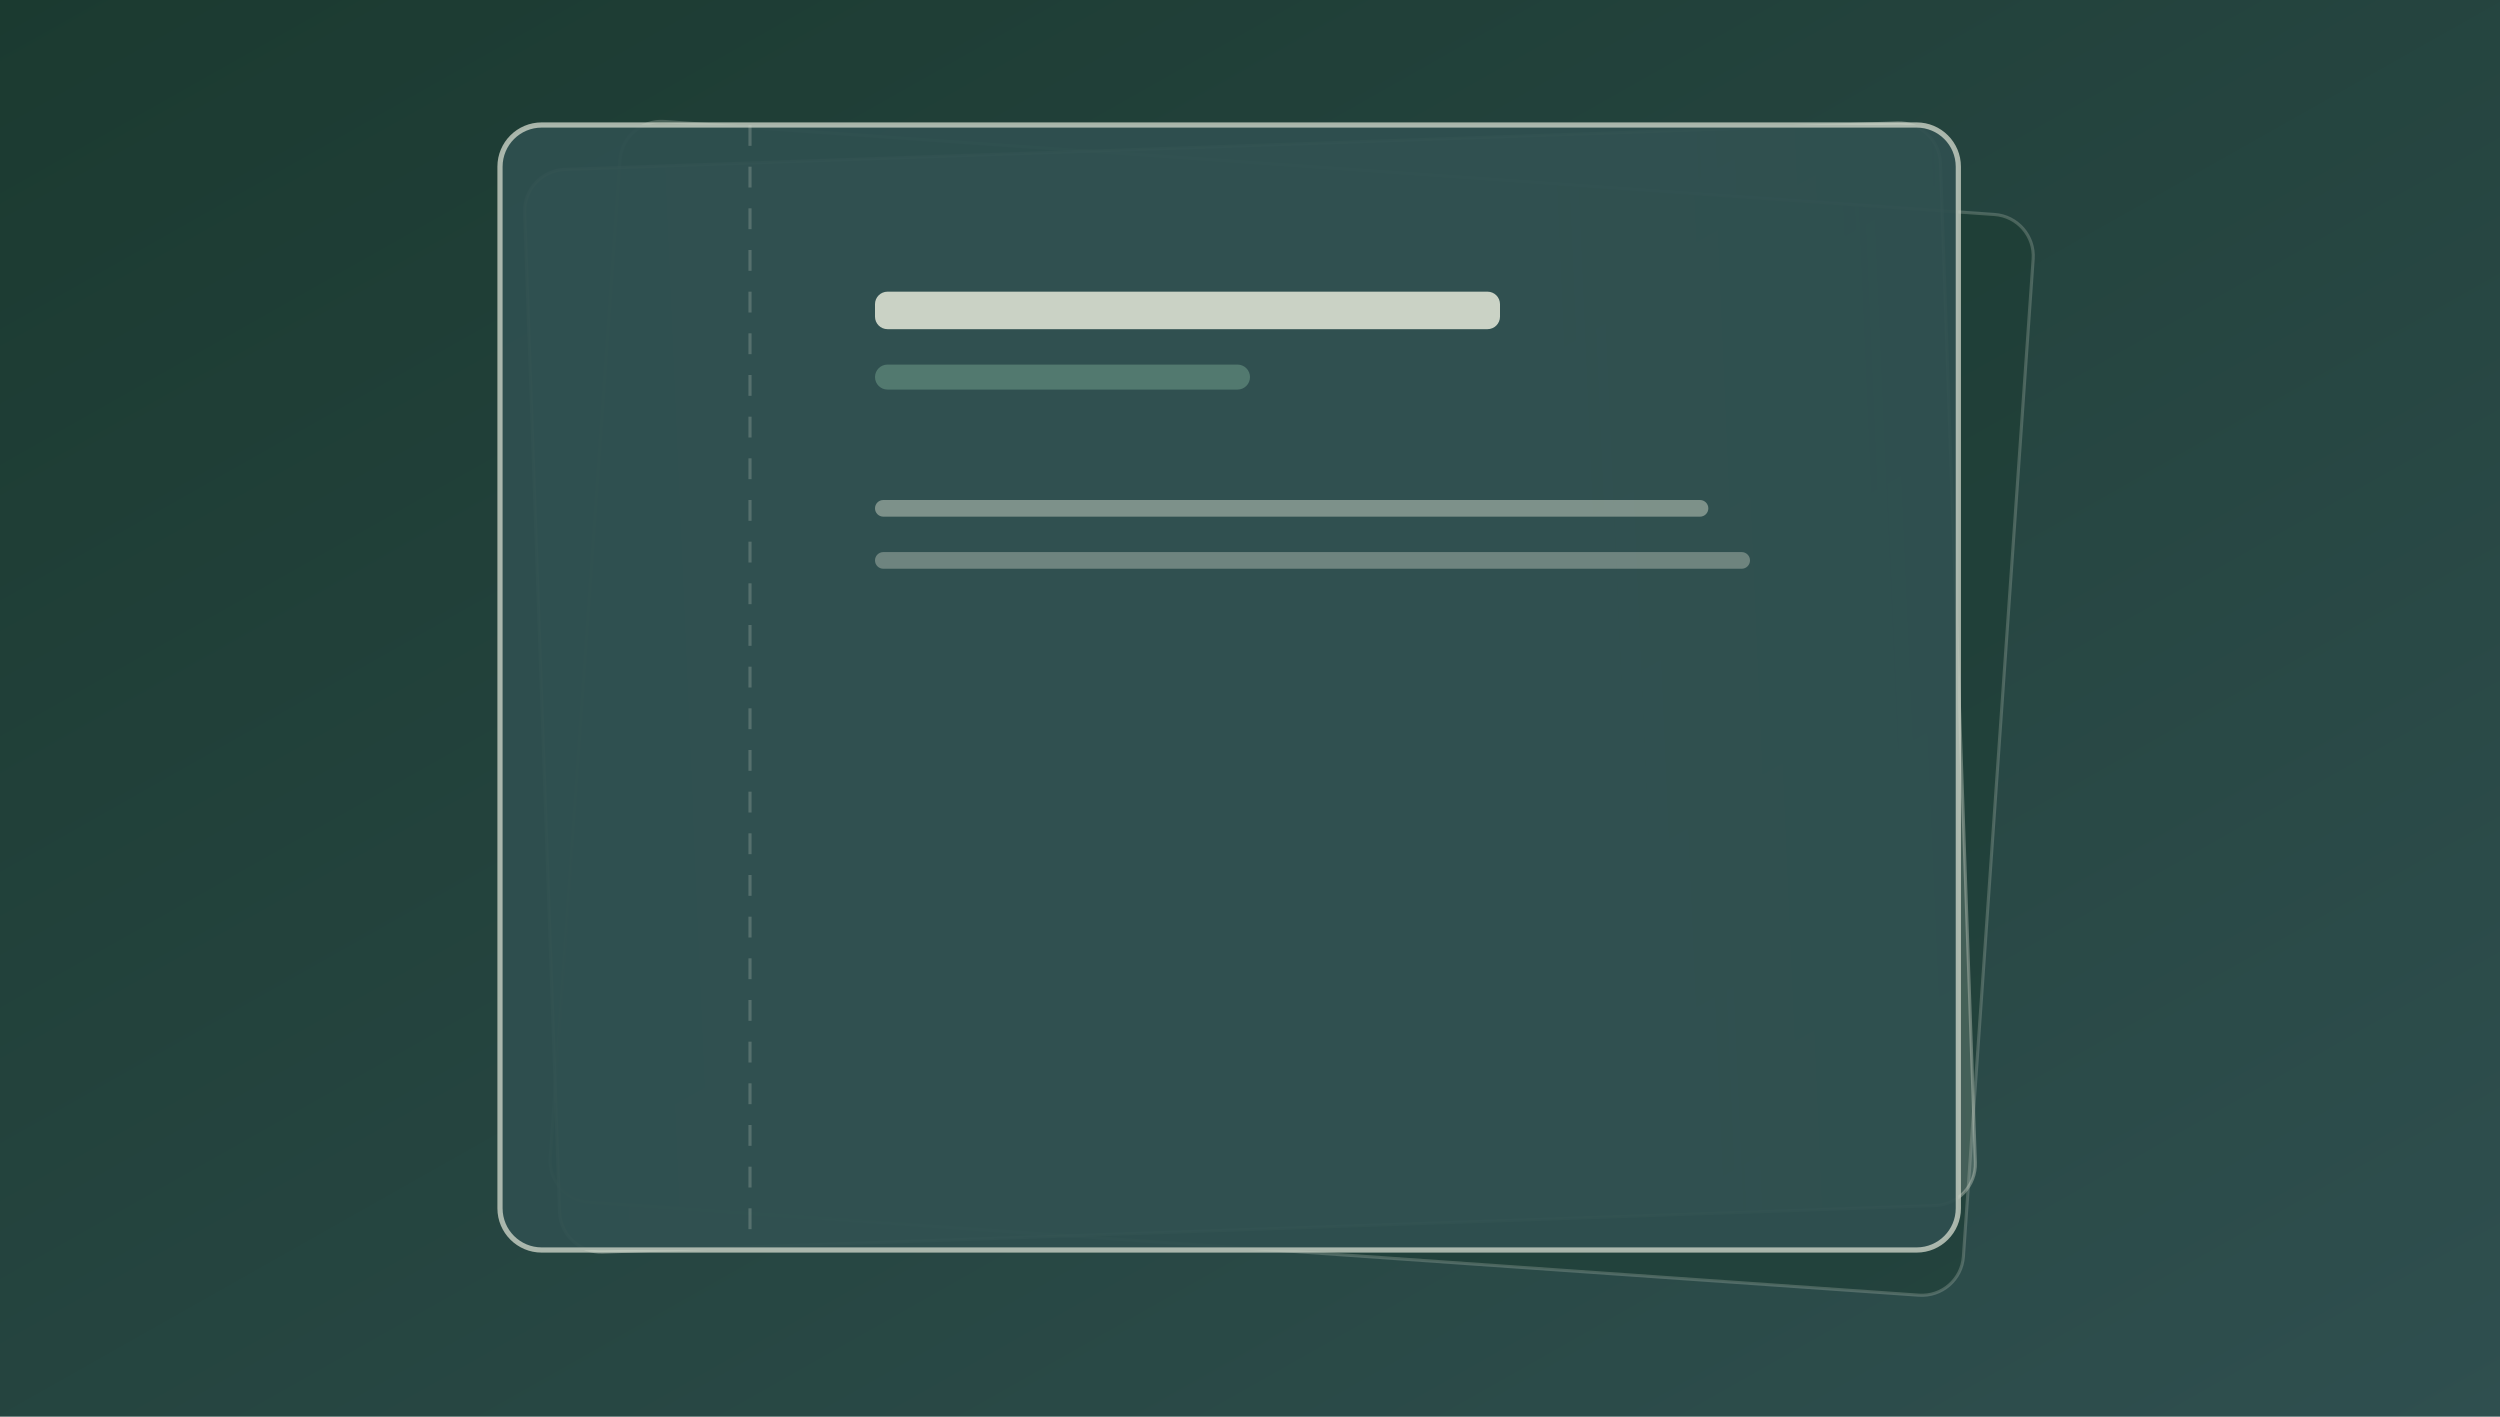
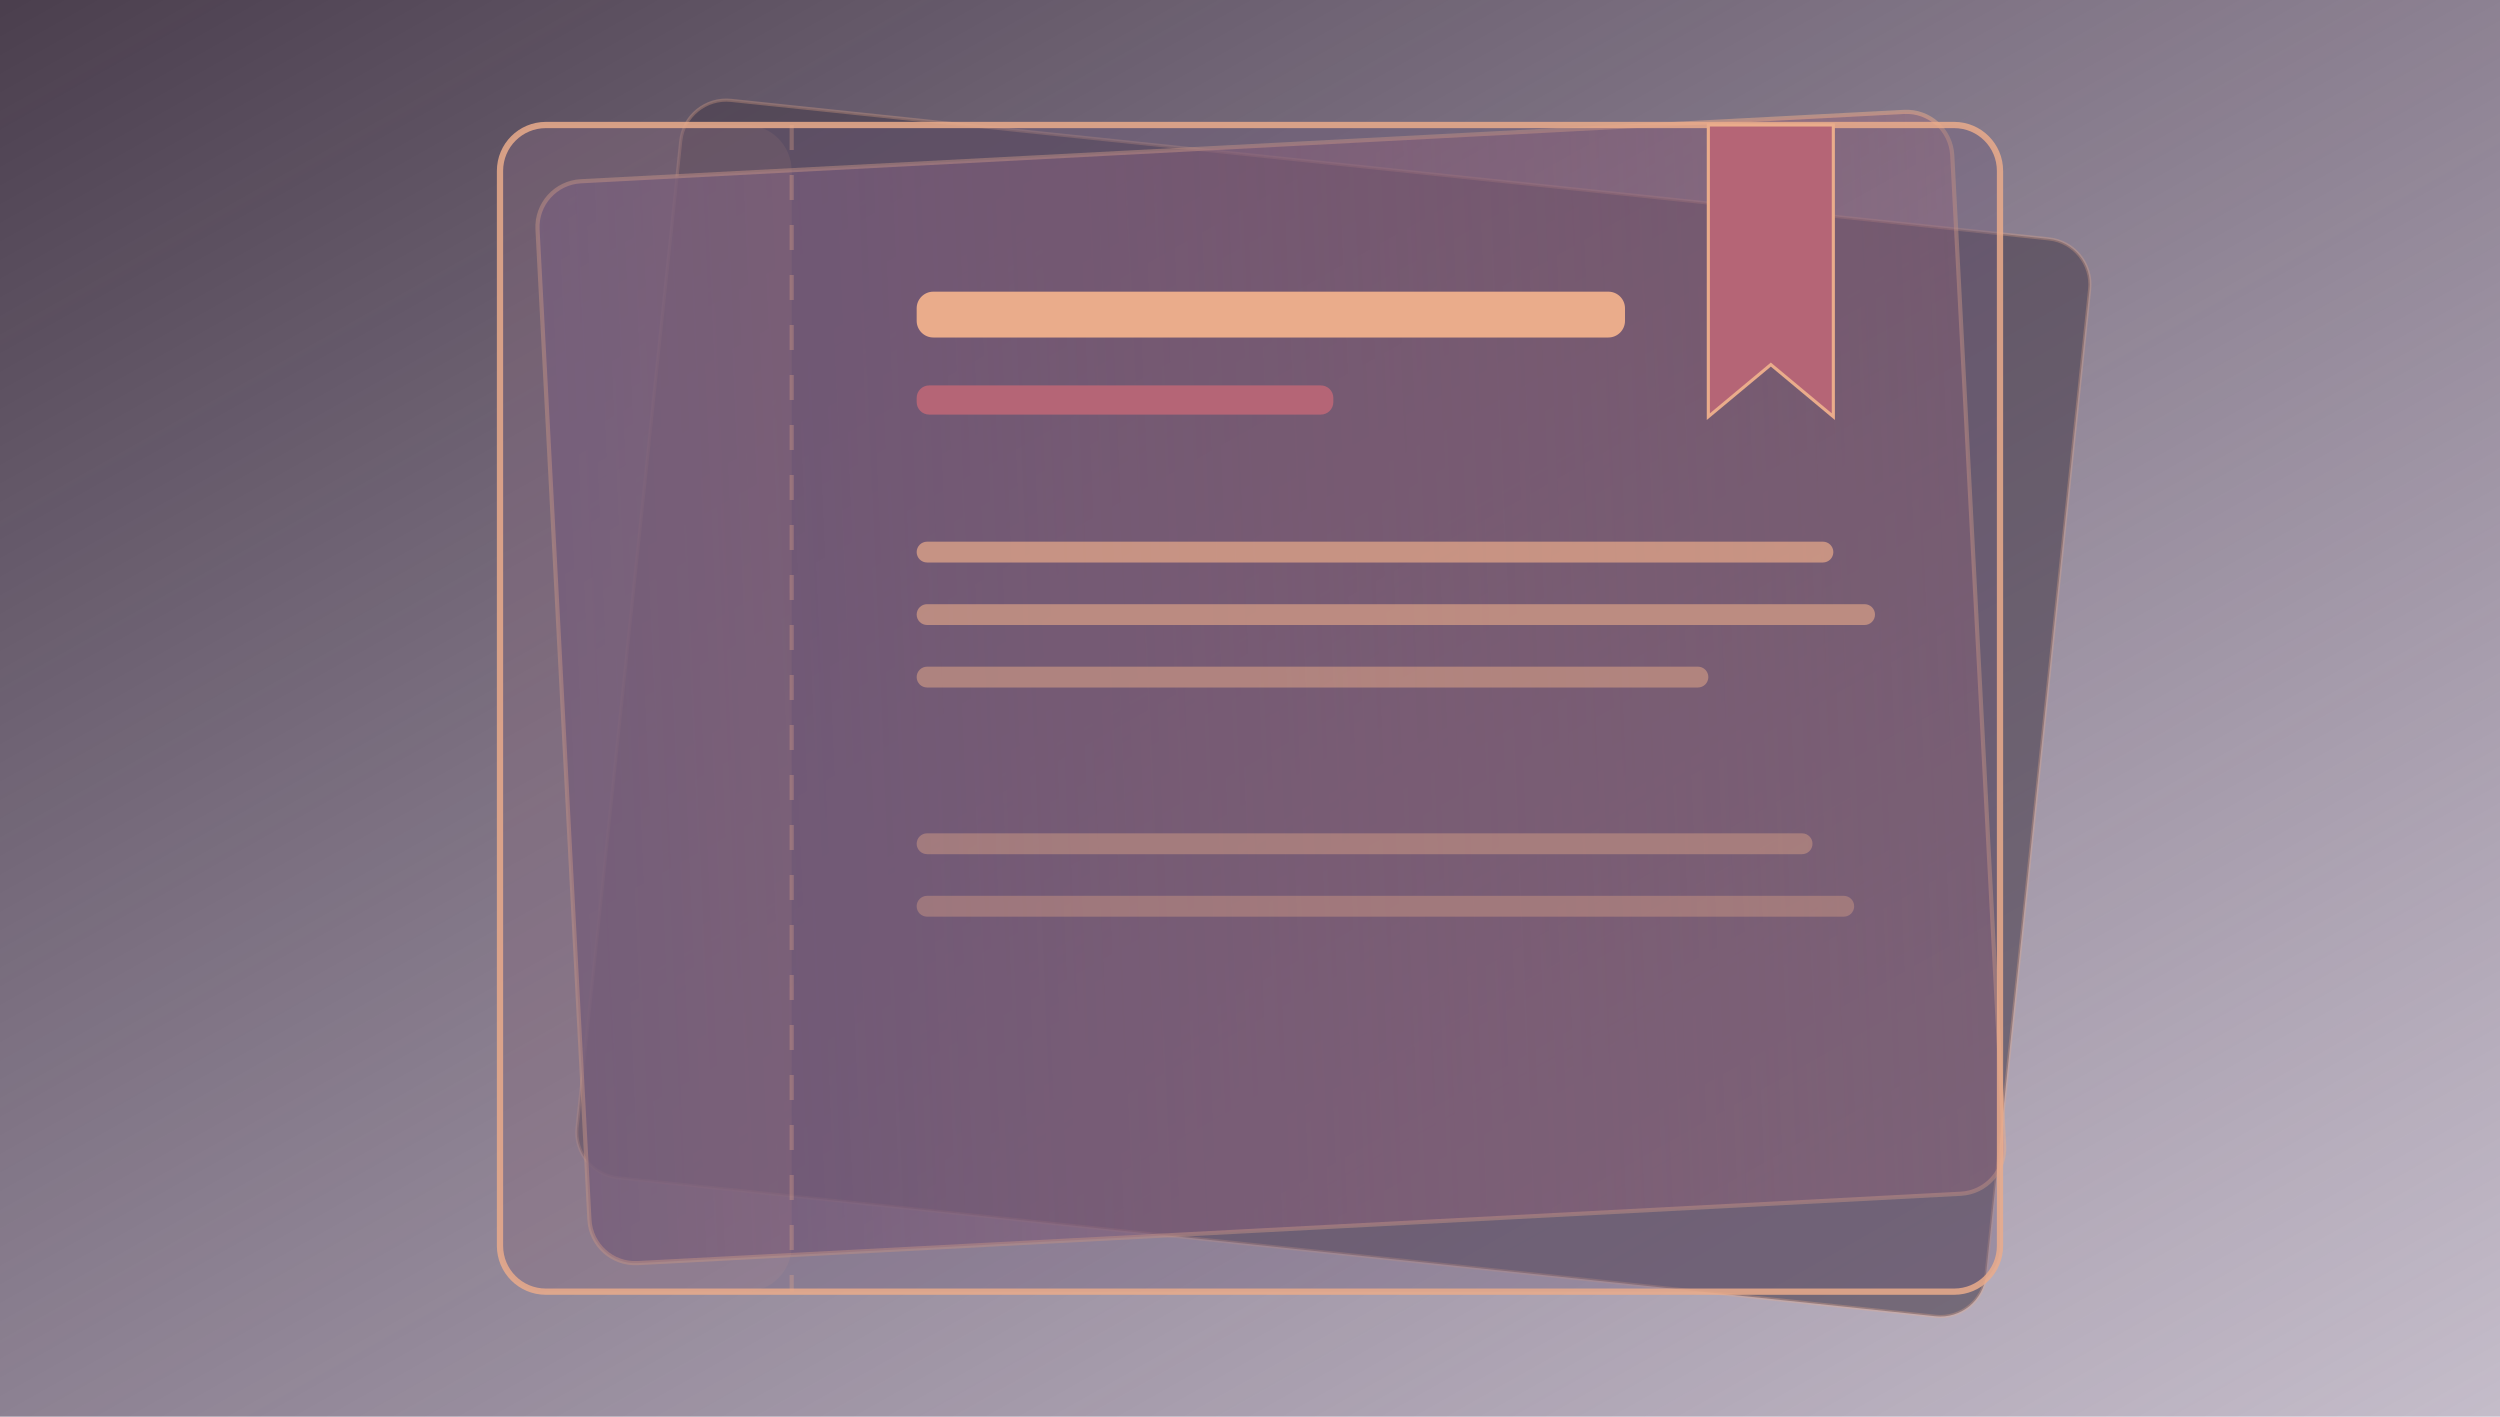
<svg xmlns="http://www.w3.org/2000/svg" viewBox="0 0 1200 680" preserveAspectRatio="xMidYMid slice" width="100%" height="100%">
  <defs>
-     <linearGradient id="gbg" x1="0%" y1="0%" x2="100%" y2="100%">
-       <stop offset="0%" stop-color="#1b3a30" />
-       <stop offset="100%" stop-color="#2f4f4f" />
+     <linearGradient id="g_publication_3" x1="0%" y1="0%" x2="100%" y2="100%">
+       <stop offset="0%" stop-color="#4a3e4d" />
+       <stop offset="100%" stop-color="#6d597a" stop-opacity="0.4" />
    </linearGradient>
-     <linearGradient id="gm" x1="0%" y1="0%" x2="100%" y2="0%">
-       <stop offset="0%" stop-color="#52796f" stop-opacity="0.75" />
-       <stop offset="100%" stop-color="#cad2c5" stop-opacity="0.2" />
-     </linearGradient>
-     <linearGradient id="gs" x1="0%" y1="100%" x2="100%" y2="0%">
-       <stop offset="0%" stop-color="#cad2c5" stop-opacity="0.35" />
-       <stop offset="100%" stop-color="#52796f" stop-opacity="0.05" />
+     <linearGradient id="glow_publication_3" x1="0%" y1="0%" x2="100%" y2="0%">
+       <stop offset="0%" stop-color="#6d597a" stop-opacity="0.85" />
+       <stop offset="100%" stop-color="#b56576" stop-opacity="0.25" />
    </linearGradient>
  </defs>
-   <rect width="1200" height="680" fill="url(#gbg)" />
-   <rect x="280" y="80" width="680" height="520" rx="20" transform="rotate(4 620 340)" fill="#1b3a30" fill-opacity="0.5" stroke="#cad2c5" stroke-width="1.5" stroke-opacity="0.25" />
-   <rect x="260" y="70" width="680" height="520" rx="20" transform="rotate(-2 600 330)" fill="url(#gm)" stroke="#cad2c5" stroke-width="1.5" stroke-opacity="0.4" />
-   <rect x="240" y="60" width="700" height="540" rx="20" fill="#2f4f4f" fill-opacity="0.95" stroke="#cad2c5" stroke-width="2.5" stroke-opacity="0.8" />
-   <line x1="360" y1="60" x2="360" y2="600" stroke="#cad2c5" stroke-width="1.5" stroke-opacity="0.25" stroke-dasharray="10 10" />
-   <rect x="420" y="140" width="300" height="18" rx="6" fill="#cad2c5" />
-   <rect x="420" y="175" width="180" height="12" rx="6" fill="#52796f" />
-   <rect x="420" y="240" width="400" height="8" rx="4" fill="#cad2c5" fill-opacity="0.5" />
-   <rect x="420" y="265" width="420" height="8" rx="4" fill="#cad2c5" fill-opacity="0.4" />
+   <rect width="1200" height="680" fill="url(#g_publication_3)" />
+   <rect x="300" y="80" width="680" height="520" rx="22" transform="rotate(6 640 340)" fill="#4a3e4d" fill-opacity="0.6" stroke="#eaac8b" stroke-width="1.5" stroke-opacity="0.3" />
+   <rect x="270" y="70" width="680" height="520" rx="22" transform="rotate(-3 610 330)" fill="url(#glow_publication_3)" stroke="#eaac8b" stroke-width="2" stroke-opacity="0.5" />
+   <rect x="240" y="60" width="720" height="560" rx="22" fill="#6d597a" fill-opacity="0.35" stroke="#eaac8b" stroke-width="3" stroke-opacity="0.85" />
+   <line x1="380" y1="60" x2="380" y2="620" stroke="#eaac8b" stroke-width="2" stroke-opacity="0.3" stroke-dasharray="12 12" />
+   <rect x="240" y="60" width="140" height="560" rx="22" fill="#eaac8b" fill-opacity="0.08" />
+   <rect x="440" y="140" width="340" height="22" rx="8" fill="#eaac8b" />
+   <rect x="440" y="185" width="200" height="14" rx="6" fill="#b56576" />
+   <rect x="440" y="260" width="440" height="10" rx="5" fill="#eaac8b" fill-opacity="0.7" />
+   <rect x="440" y="290" width="460" height="10" rx="5" fill="#eaac8b" fill-opacity="0.6" />
+   <rect x="440" y="320" width="380" height="10" rx="5" fill="#eaac8b" fill-opacity="0.5" />
+   <rect x="440" y="400" width="430" height="10" rx="5" fill="#eaac8b" fill-opacity="0.4" />
+   <rect x="440" y="430" width="450" height="10" rx="5" fill="#eaac8b" fill-opacity="0.35" />
+   <path d="M 820 60 L 880 60 L 880 200 L 850 175 L 820 200 Z" fill="#b56576" stroke="#eaac8b" stroke-width="1.5" />
</svg>
